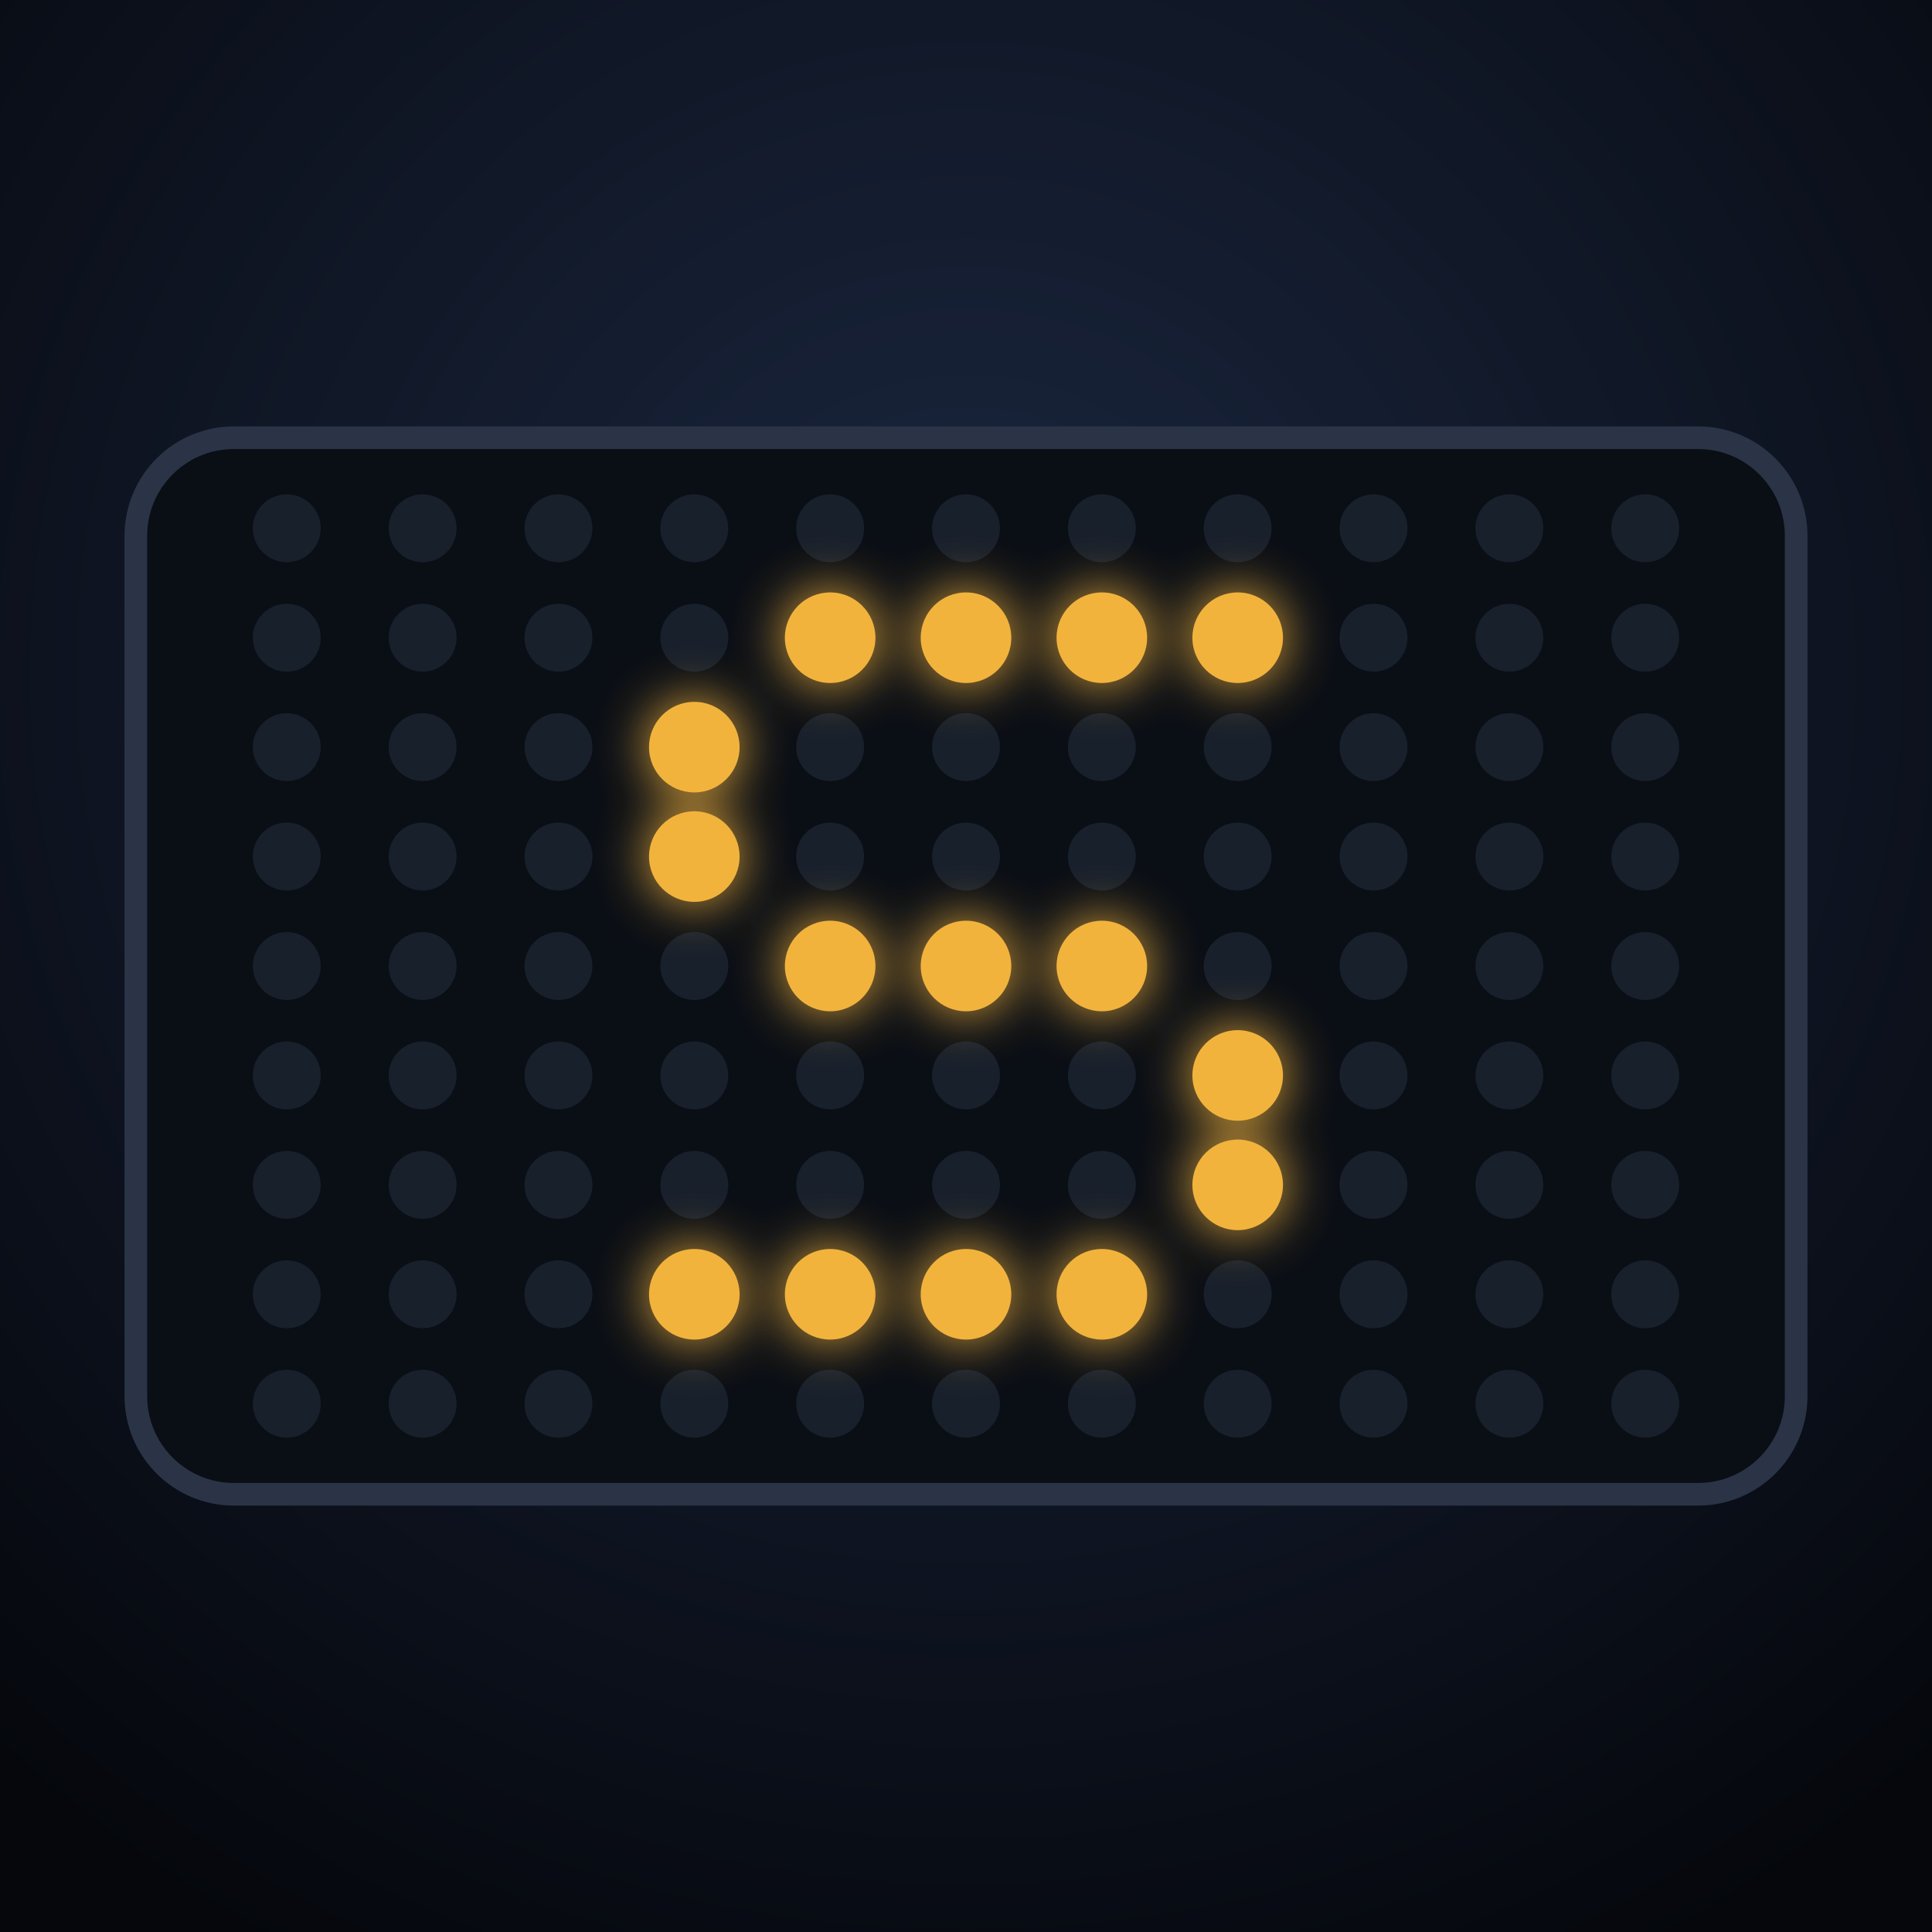
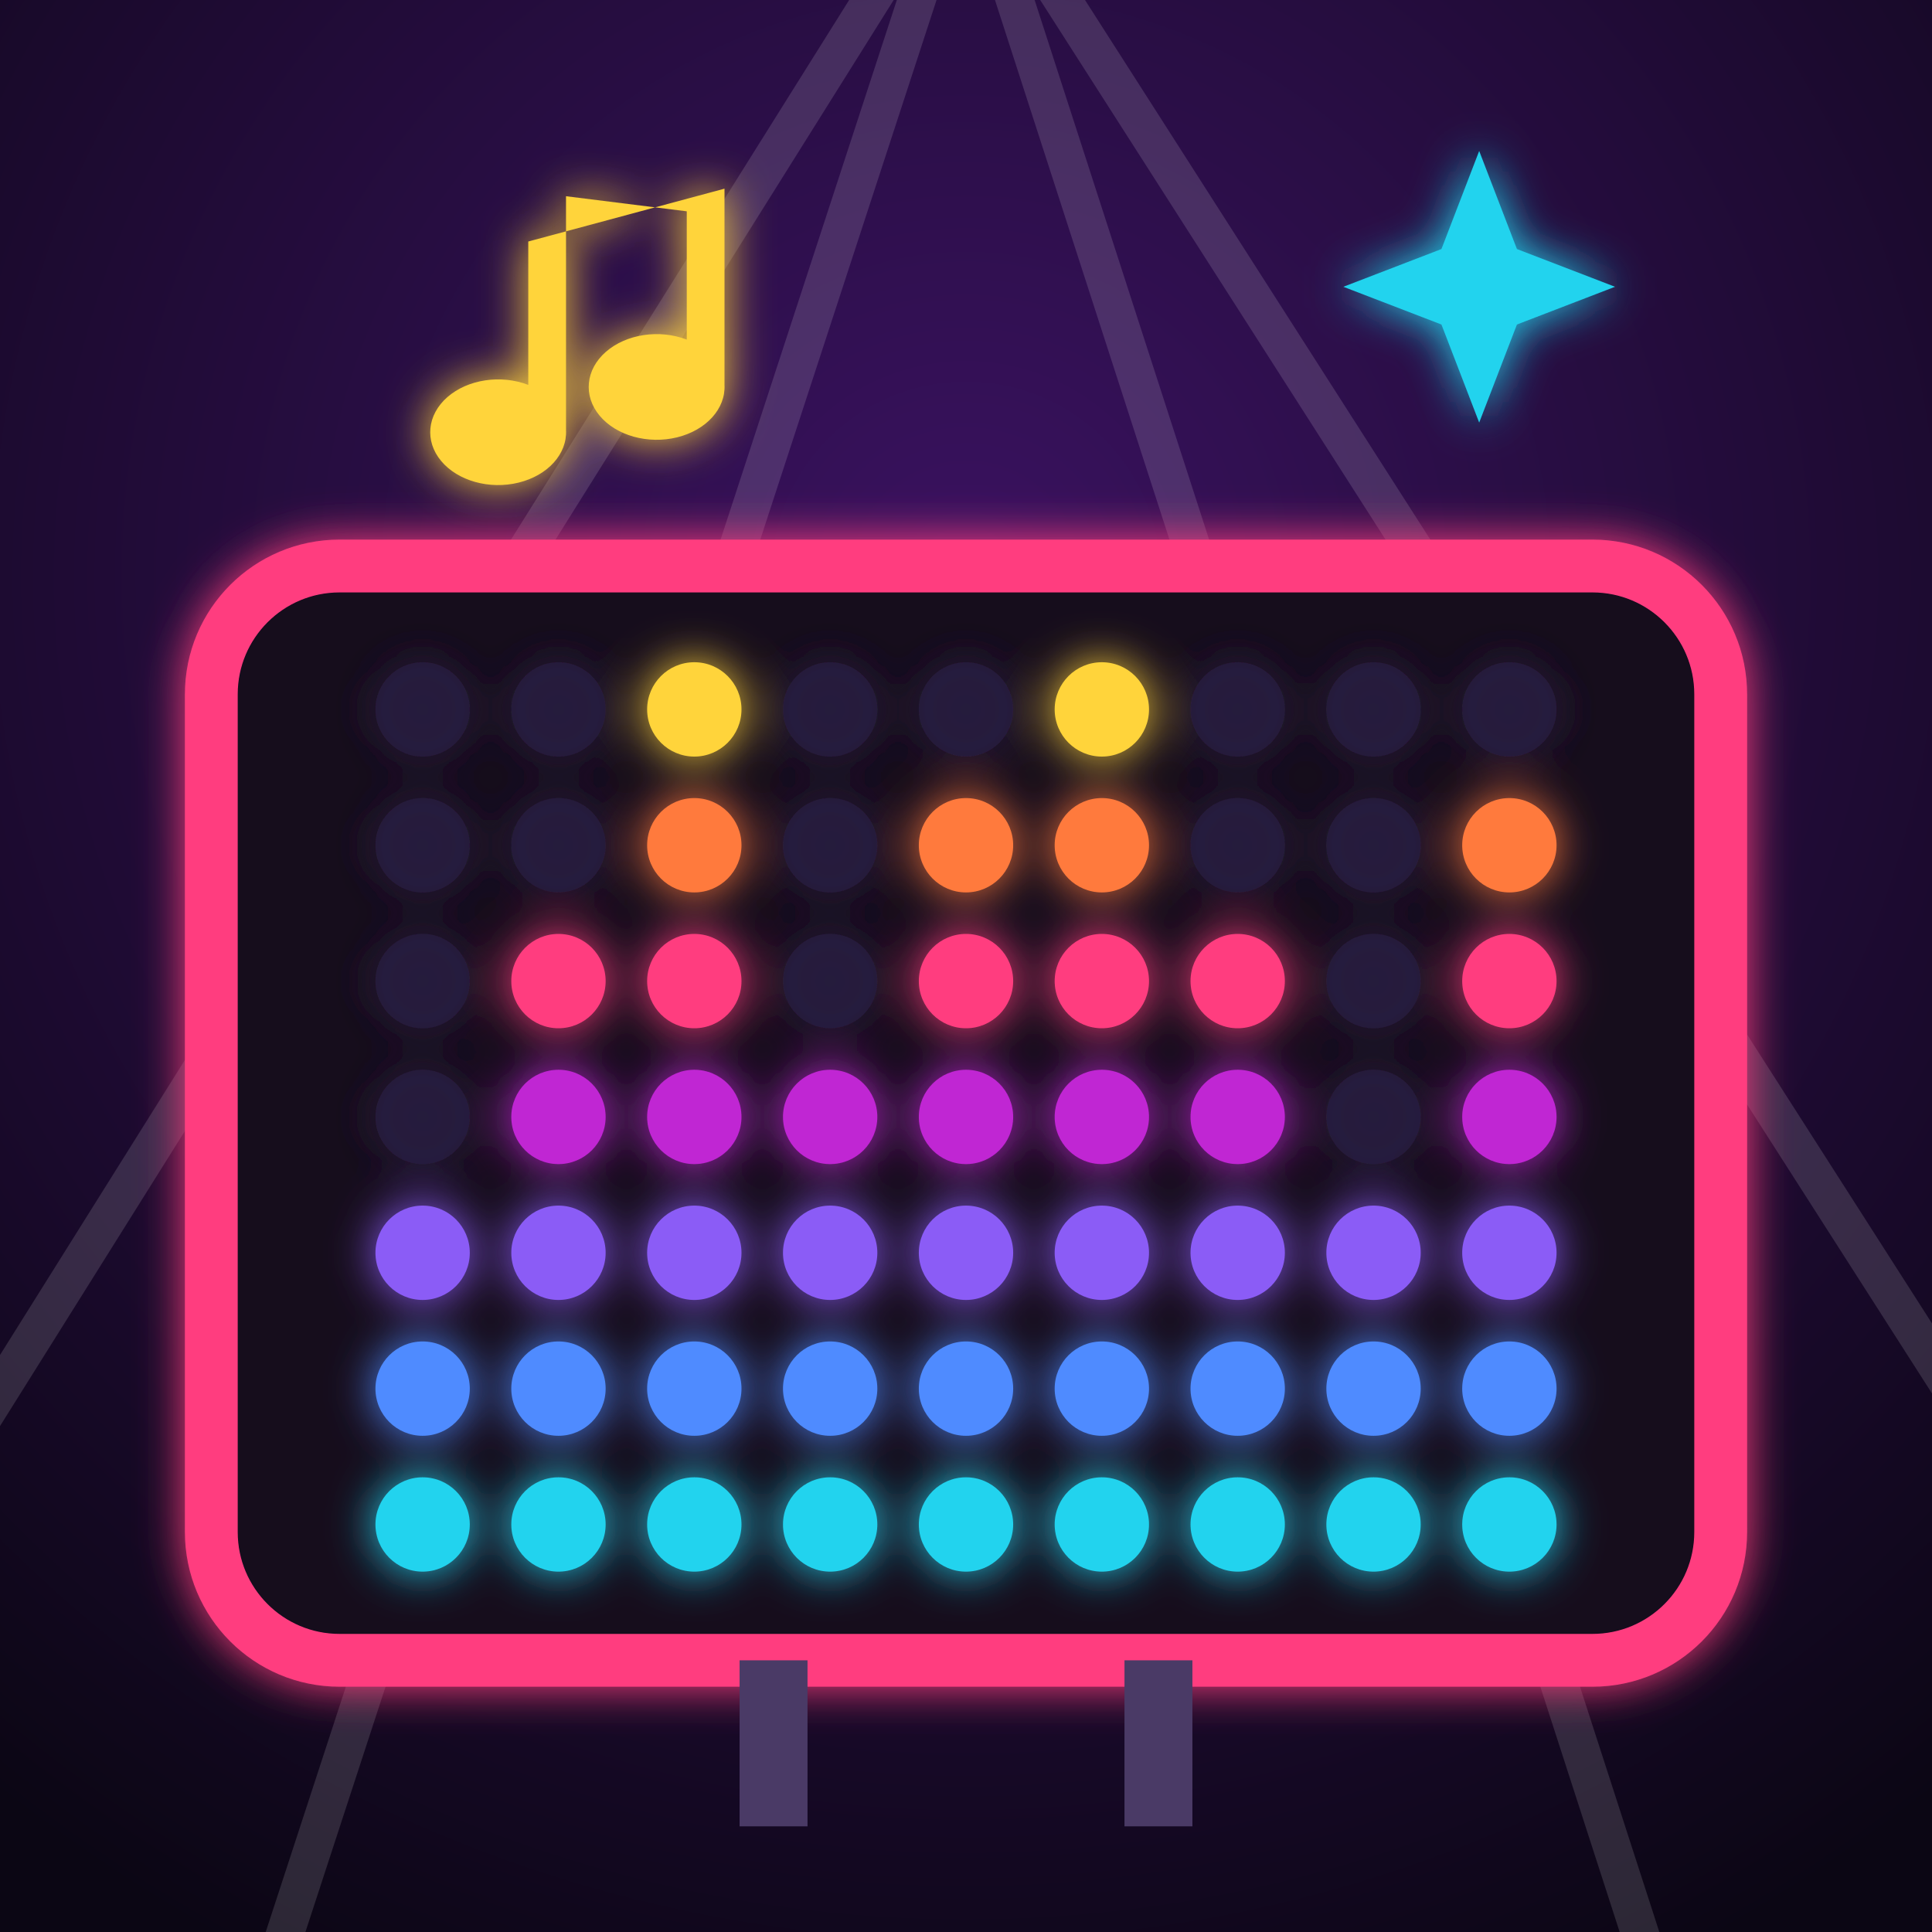
<svg xmlns="http://www.w3.org/2000/svg" viewBox="0 0 512 512" width="512" height="512">
  <defs>
-     <radialGradient id="g" cx="50%" cy="35%" r="75%">
-       <stop offset="0" stop-color="#1b2740" />
-       <stop offset="1" stop-color="#05070c" />
+     <radialGradient id="bg" cx="50%" cy="30%" r="80%">
+       <stop offset="0" stop-color="#3a1260" />
+       <stop offset="1" stop-color="#0b0614" />
    </radialGradient>
-     <filter id="glow" x="-50%" y="-50%" width="200%" height="200%">
-       <feGaussianBlur stdDeviation="7" result="b" />
+     <filter id="glow" x="-30%" y="-30%" width="160%" height="160%">
+       <feGaussianBlur stdDeviation="6" result="b" />
      <feMerge>
        <feMergeNode in="b" />
        <feMergeNode in="SourceGraphic" />
      </feMerge>
    </filter>
  </defs>
-   <rect width="512" height="512" fill="url(#g)" />
-   <rect x="36" y="116" width="440" height="280" rx="26" fill="#0a0e15" stroke="#2a3446" stroke-width="6" />
-   <circle cx="76" cy="140" r="9" fill="#18202c" />
-   <circle cx="112" cy="140" r="9" fill="#18202c" />
-   <circle cx="148" cy="140" r="9" fill="#18202c" />
-   <circle cx="184" cy="140" r="9" fill="#18202c" />
-   <circle cx="220" cy="140" r="9" fill="#18202c" />
-   <circle cx="256" cy="140" r="9" fill="#18202c" />
-   <circle cx="292" cy="140" r="9" fill="#18202c" />
-   <circle cx="328" cy="140" r="9" fill="#18202c" />
-   <circle cx="364" cy="140" r="9" fill="#18202c" />
-   <circle cx="400" cy="140" r="9" fill="#18202c" />
-   <circle cx="436" cy="140" r="9" fill="#18202c" />
-   <circle cx="76" cy="169" r="9" fill="#18202c" />
-   <circle cx="112" cy="169" r="9" fill="#18202c" />
-   <circle cx="148" cy="169" r="9" fill="#18202c" />
-   <circle cx="184" cy="169" r="9" fill="#18202c" />
-   <circle cx="364" cy="169" r="9" fill="#18202c" />
-   <circle cx="400" cy="169" r="9" fill="#18202c" />
-   <circle cx="436" cy="169" r="9" fill="#18202c" />
-   <circle cx="76" cy="198" r="9" fill="#18202c" />
-   <circle cx="112" cy="198" r="9" fill="#18202c" />
-   <circle cx="148" cy="198" r="9" fill="#18202c" />
-   <circle cx="220" cy="198" r="9" fill="#18202c" />
-   <circle cx="256" cy="198" r="9" fill="#18202c" />
-   <circle cx="292" cy="198" r="9" fill="#18202c" />
-   <circle cx="328" cy="198" r="9" fill="#18202c" />
-   <circle cx="364" cy="198" r="9" fill="#18202c" />
-   <circle cx="400" cy="198" r="9" fill="#18202c" />
-   <circle cx="436" cy="198" r="9" fill="#18202c" />
-   <circle cx="76" cy="227" r="9" fill="#18202c" />
-   <circle cx="112" cy="227" r="9" fill="#18202c" />
-   <circle cx="148" cy="227" r="9" fill="#18202c" />
-   <circle cx="220" cy="227" r="9" fill="#18202c" />
-   <circle cx="256" cy="227" r="9" fill="#18202c" />
-   <circle cx="292" cy="227" r="9" fill="#18202c" />
-   <circle cx="328" cy="227" r="9" fill="#18202c" />
-   <circle cx="364" cy="227" r="9" fill="#18202c" />
-   <circle cx="400" cy="227" r="9" fill="#18202c" />
-   <circle cx="436" cy="227" r="9" fill="#18202c" />
-   <circle cx="76" cy="256" r="9" fill="#18202c" />
-   <circle cx="112" cy="256" r="9" fill="#18202c" />
-   <circle cx="148" cy="256" r="9" fill="#18202c" />
-   <circle cx="184" cy="256" r="9" fill="#18202c" />
-   <circle cx="328" cy="256" r="9" fill="#18202c" />
-   <circle cx="364" cy="256" r="9" fill="#18202c" />
-   <circle cx="400" cy="256" r="9" fill="#18202c" />
-   <circle cx="436" cy="256" r="9" fill="#18202c" />
-   <circle cx="76" cy="285" r="9" fill="#18202c" />
-   <circle cx="112" cy="285" r="9" fill="#18202c" />
-   <circle cx="148" cy="285" r="9" fill="#18202c" />
-   <circle cx="184" cy="285" r="9" fill="#18202c" />
-   <circle cx="220" cy="285" r="9" fill="#18202c" />
-   <circle cx="256" cy="285" r="9" fill="#18202c" />
-   <circle cx="292" cy="285" r="9" fill="#18202c" />
-   <circle cx="364" cy="285" r="9" fill="#18202c" />
-   <circle cx="400" cy="285" r="9" fill="#18202c" />
-   <circle cx="436" cy="285" r="9" fill="#18202c" />
-   <circle cx="76" cy="314" r="9" fill="#18202c" />
-   <circle cx="112" cy="314" r="9" fill="#18202c" />
-   <circle cx="148" cy="314" r="9" fill="#18202c" />
-   <circle cx="184" cy="314" r="9" fill="#18202c" />
-   <circle cx="220" cy="314" r="9" fill="#18202c" />
-   <circle cx="256" cy="314" r="9" fill="#18202c" />
-   <circle cx="292" cy="314" r="9" fill="#18202c" />
-   <circle cx="364" cy="314" r="9" fill="#18202c" />
-   <circle cx="400" cy="314" r="9" fill="#18202c" />
-   <circle cx="436" cy="314" r="9" fill="#18202c" />
-   <circle cx="76" cy="343" r="9" fill="#18202c" />
-   <circle cx="112" cy="343" r="9" fill="#18202c" />
-   <circle cx="148" cy="343" r="9" fill="#18202c" />
-   <circle cx="328" cy="343" r="9" fill="#18202c" />
-   <circle cx="364" cy="343" r="9" fill="#18202c" />
-   <circle cx="400" cy="343" r="9" fill="#18202c" />
-   <circle cx="436" cy="343" r="9" fill="#18202c" />
-   <circle cx="76" cy="372" r="9" fill="#18202c" />
-   <circle cx="112" cy="372" r="9" fill="#18202c" />
-   <circle cx="148" cy="372" r="9" fill="#18202c" />
-   <circle cx="184" cy="372" r="9" fill="#18202c" />
-   <circle cx="220" cy="372" r="9" fill="#18202c" />
-   <circle cx="256" cy="372" r="9" fill="#18202c" />
-   <circle cx="292" cy="372" r="9" fill="#18202c" />
-   <circle cx="328" cy="372" r="9" fill="#18202c" />
-   <circle cx="364" cy="372" r="9" fill="#18202c" />
-   <circle cx="400" cy="372" r="9" fill="#18202c" />
-   <circle cx="436" cy="372" r="9" fill="#18202c" />
+   <rect width="512" height="512" fill="url(#bg)" />
+   <g stroke="#ffffff22" stroke-width="10">
+     <line x1="256" y1="-40" x2="-120" y2="560" />
+     <line x1="256" y1="-40" x2="60" y2="560" />
+     <line x1="256" y1="-40" x2="450" y2="560" />
+     <line x1="256" y1="-40" x2="640" y2="560" />
+   </g>
+   <rect x="56" y="150" width="400" height="290" rx="34" fill="#120a1f" stroke="#ff3d7f" stroke-width="14" filter="url(#glow)" />
  <g filter="url(#glow)">
-     <circle cx="220" cy="169" r="12" fill="#F2B33D" />
-     <circle cx="256" cy="169" r="12" fill="#F2B33D" />
-     <circle cx="292" cy="169" r="12" fill="#F2B33D" />
-     <circle cx="328" cy="169" r="12" fill="#F2B33D" />
-     <circle cx="184" cy="198" r="12" fill="#F2B33D" />
-     <circle cx="184" cy="227" r="12" fill="#F2B33D" />
-     <circle cx="220" cy="256" r="12" fill="#F2B33D" />
-     <circle cx="256" cy="256" r="12" fill="#F2B33D" />
-     <circle cx="292" cy="256" r="12" fill="#F2B33D" />
-     <circle cx="328" cy="285" r="12" fill="#F2B33D" />
-     <circle cx="328" cy="314" r="12" fill="#F2B33D" />
-     <circle cx="184" cy="343" r="12" fill="#F2B33D" />
-     <circle cx="220" cy="343" r="12" fill="#F2B33D" />
-     <circle cx="256" cy="343" r="12" fill="#F2B33D" />
-     <circle cx="292" cy="343" r="12" fill="#F2B33D" />
+     <circle cx="112" cy="404" r="12.5" fill="#22d3ee" />
+     <circle cx="112" cy="368" r="12.5" fill="#4f8bff" />
+     <circle cx="112" cy="332" r="12.5" fill="#8b5cf6" />
+     <circle cx="112" cy="296" r="12.5" fill="#2a1d3d" opacity=".9" />
+     <circle cx="112" cy="260" r="12.5" fill="#2a1d3d" opacity=".9" />
+     <circle cx="112" cy="224" r="12.5" fill="#2a1d3d" opacity=".9" />
+     <circle cx="112" cy="188" r="12.5" fill="#2a1d3d" opacity=".9" />
+     <circle cx="148" cy="404" r="12.5" fill="#22d3ee" />
+     <circle cx="148" cy="368" r="12.5" fill="#4f8bff" />
+     <circle cx="148" cy="332" r="12.5" fill="#8b5cf6" />
+     <circle cx="148" cy="296" r="12.5" fill="#c026d3" />
+     <circle cx="148" cy="260" r="12.5" fill="#ff3d7f" />
+     <circle cx="148" cy="224" r="12.5" fill="#2a1d3d" opacity=".9" />
+     <circle cx="148" cy="188" r="12.5" fill="#2a1d3d" opacity=".9" />
+     <circle cx="184" cy="404" r="12.5" fill="#22d3ee" />
+     <circle cx="184" cy="368" r="12.5" fill="#4f8bff" />
+     <circle cx="184" cy="332" r="12.5" fill="#8b5cf6" />
+     <circle cx="184" cy="296" r="12.5" fill="#c026d3" />
+     <circle cx="184" cy="260" r="12.5" fill="#ff3d7f" />
+     <circle cx="184" cy="224" r="12.5" fill="#ff7a3d" />
+     <circle cx="184" cy="188" r="12.5" fill="#ffd43b" />
+     <circle cx="220" cy="404" r="12.5" fill="#22d3ee" />
+     <circle cx="220" cy="368" r="12.5" fill="#4f8bff" />
+     <circle cx="220" cy="332" r="12.5" fill="#8b5cf6" />
+     <circle cx="220" cy="296" r="12.5" fill="#c026d3" />
+     <circle cx="220" cy="260" r="12.5" fill="#2a1d3d" opacity=".9" />
+     <circle cx="220" cy="224" r="12.5" fill="#2a1d3d" opacity=".9" />
+     <circle cx="220" cy="188" r="12.5" fill="#2a1d3d" opacity=".9" />
+     <circle cx="256" cy="404" r="12.5" fill="#22d3ee" />
+     <circle cx="256" cy="368" r="12.5" fill="#4f8bff" />
+     <circle cx="256" cy="332" r="12.5" fill="#8b5cf6" />
+     <circle cx="256" cy="296" r="12.5" fill="#c026d3" />
+     <circle cx="256" cy="260" r="12.5" fill="#ff3d7f" />
+     <circle cx="256" cy="224" r="12.5" fill="#ff7a3d" />
+     <circle cx="256" cy="188" r="12.5" fill="#2a1d3d" opacity=".9" />
+     <circle cx="292" cy="404" r="12.5" fill="#22d3ee" />
+     <circle cx="292" cy="368" r="12.5" fill="#4f8bff" />
+     <circle cx="292" cy="332" r="12.5" fill="#8b5cf6" />
+     <circle cx="292" cy="296" r="12.5" fill="#c026d3" />
+     <circle cx="292" cy="260" r="12.5" fill="#ff3d7f" />
+     <circle cx="292" cy="224" r="12.5" fill="#ff7a3d" />
+     <circle cx="292" cy="188" r="12.5" fill="#ffd43b" />
+     <circle cx="328" cy="404" r="12.5" fill="#22d3ee" />
+     <circle cx="328" cy="368" r="12.5" fill="#4f8bff" />
+     <circle cx="328" cy="332" r="12.5" fill="#8b5cf6" />
+     <circle cx="328" cy="296" r="12.5" fill="#c026d3" />
+     <circle cx="328" cy="260" r="12.5" fill="#ff3d7f" />
+     <circle cx="328" cy="224" r="12.5" fill="#2a1d3d" opacity=".9" />
+     <circle cx="328" cy="188" r="12.5" fill="#2a1d3d" opacity=".9" />
+     <circle cx="364" cy="404" r="12.5" fill="#22d3ee" />
+     <circle cx="364" cy="368" r="12.5" fill="#4f8bff" />
+     <circle cx="364" cy="332" r="12.5" fill="#8b5cf6" />
+     <circle cx="364" cy="296" r="12.5" fill="#2a1d3d" opacity=".9" />
+     <circle cx="364" cy="260" r="12.5" fill="#2a1d3d" opacity=".9" />
+     <circle cx="364" cy="224" r="12.5" fill="#2a1d3d" opacity=".9" />
+     <circle cx="364" cy="188" r="12.5" fill="#2a1d3d" opacity=".9" />
+     <circle cx="400" cy="404" r="12.5" fill="#22d3ee" />
+     <circle cx="400" cy="368" r="12.5" fill="#4f8bff" />
+     <circle cx="400" cy="332" r="12.5" fill="#8b5cf6" />
+     <circle cx="400" cy="296" r="12.5" fill="#c026d3" />
+     <circle cx="400" cy="260" r="12.5" fill="#ff3d7f" />
+     <circle cx="400" cy="224" r="12.5" fill="#ff7a3d" />
+     <circle cx="400" cy="188" r="12.5" fill="#2a1d3d" opacity=".9" />
  </g>
+   <g fill="#ffd43b" filter="url(#glow)">
+     <path d="M150 52 v62 a18 14 0 1 1 -10 -12 v-38 l52 -14 v52 a18 14 0 1 1 -10 -12 v-34 z" />
+   </g>
+   <g fill="#22d3ee" filter="url(#glow)">
+     <path d="M392 40 l10 26 l26 10 l-26 10 l-10 26 l-10 -26 l-26 -10 l26 -10 z" />
+   </g>
+   <rect x="196" y="440" width="18" height="44" fill="#4a3a66" />
+   <rect x="298" y="440" width="18" height="44" fill="#4a3a66" />
</svg>
